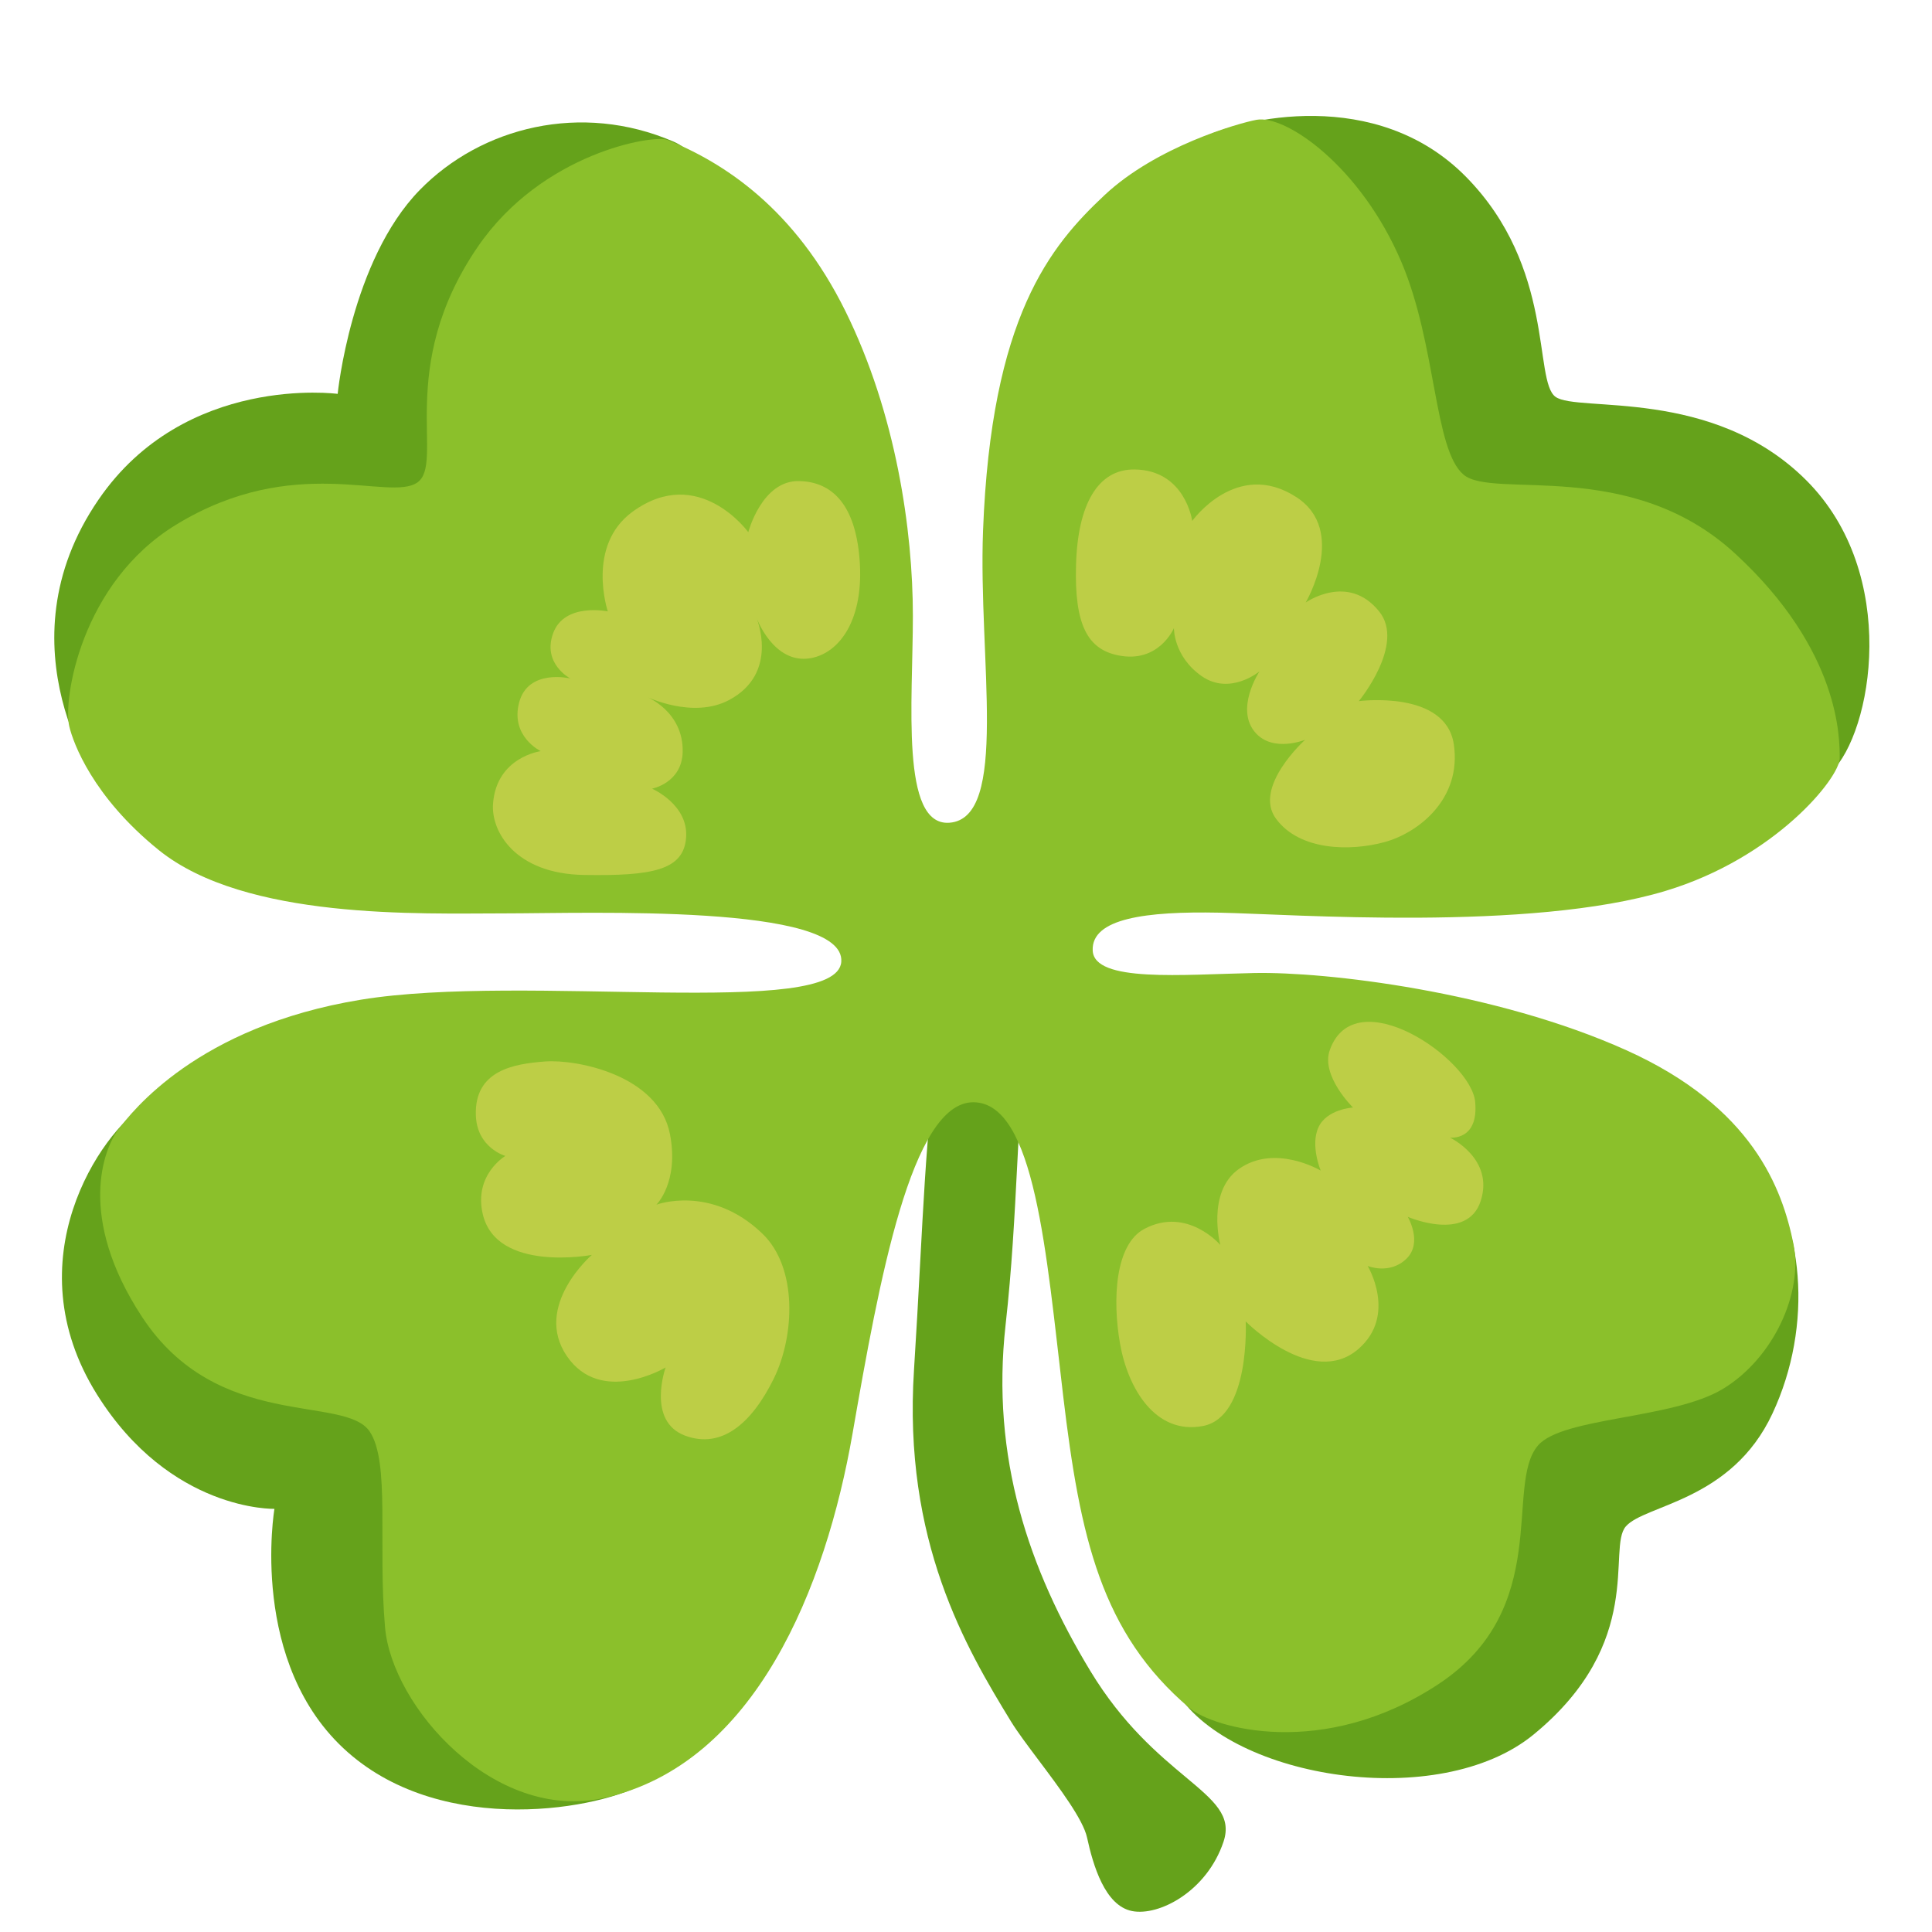
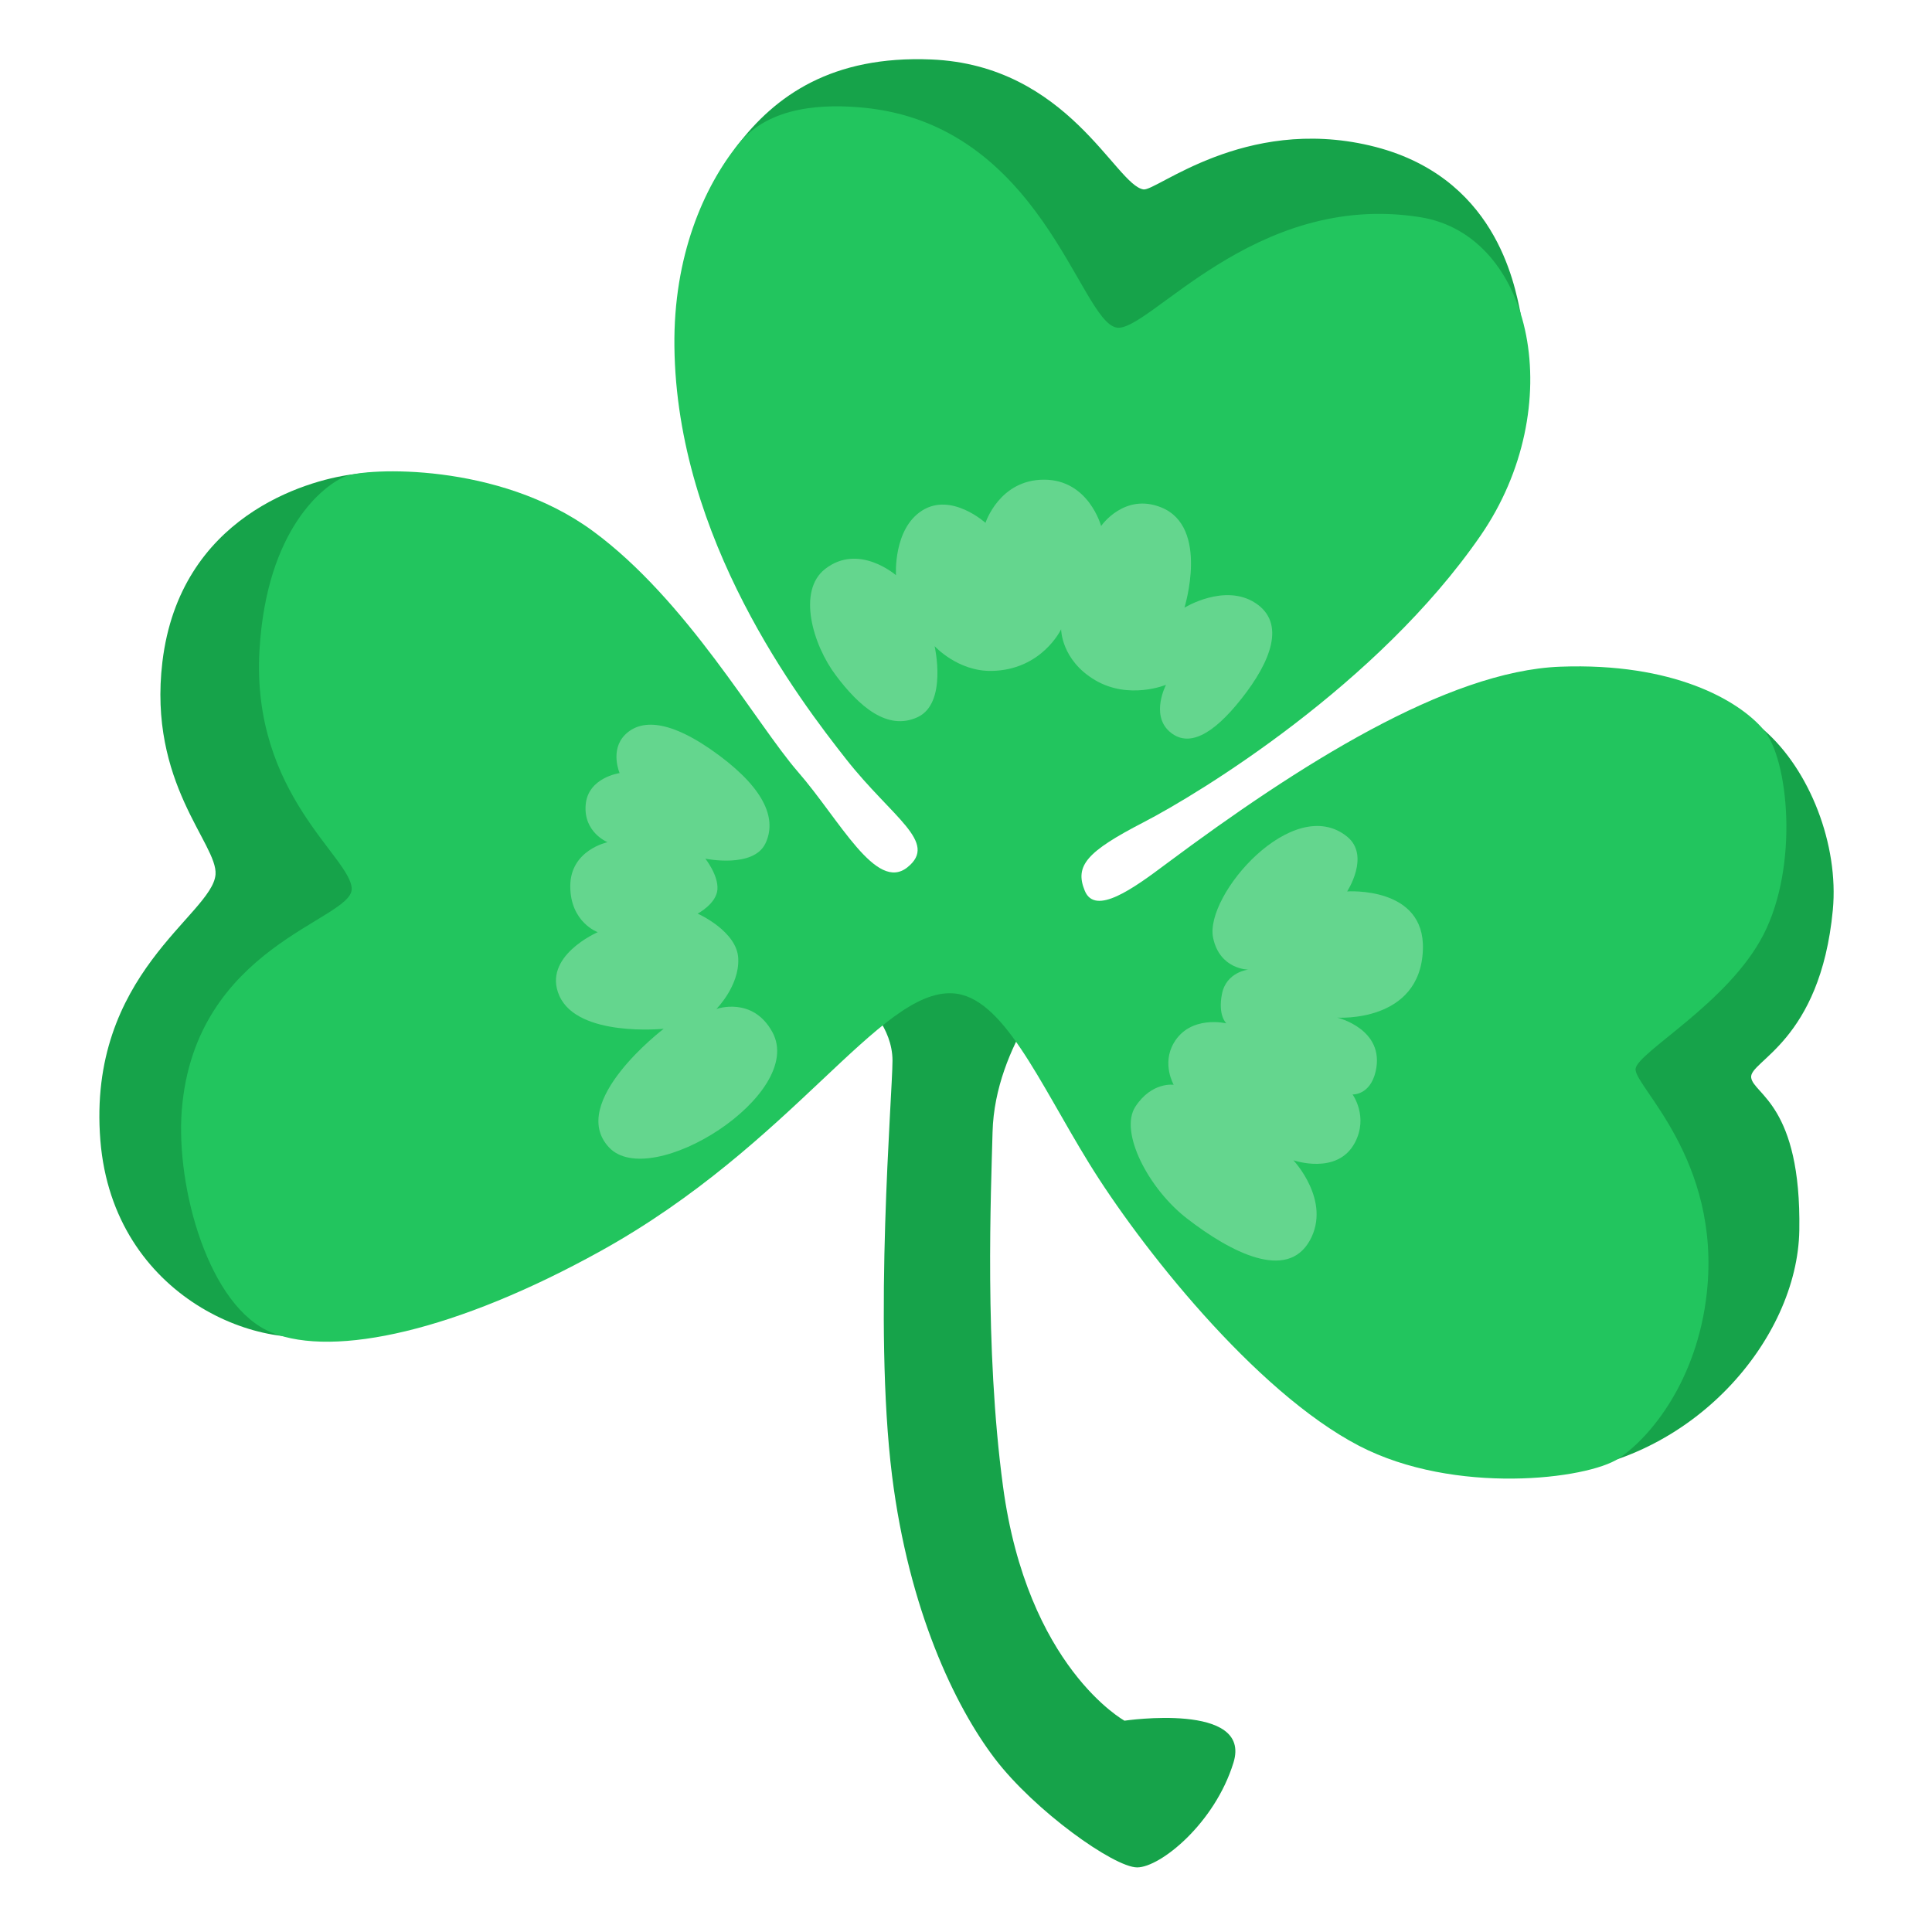
<svg xmlns="http://www.w3.org/2000/svg" width="150" height="150" viewBox="0 0 150 150" fill="none">
-   <path fill-rule="evenodd" clip-rule="evenodd" d="M80.251 79.113L73.949 77.222C72.309 81.921 71.93 88.948 71.433 98.174C71.296 100.727 71.149 103.45 70.964 106.338C70.099 119.657 75.005 127.949 78.491 133.651C78.974 134.442 79.773 135.507 80.632 136.651C82.256 138.815 84.094 141.264 84.399 142.669C84.867 144.818 85.783 147.952 87.886 148.372C89.989 148.792 93.714 146.834 94.997 142.98C95.662 140.982 94.264 139.815 92.036 137.954C89.965 136.225 87.177 133.896 84.66 129.744C79.87 121.833 76.926 113.168 78.073 102.869C78.56 98.54 78.777 94.309 78.969 90.582C79.233 85.445 79.448 81.266 80.251 79.113Z" fill="#65A21B" />
-   <path d="M93.195 10.765C96.39 9.175 106.861 6.67 113.813 13.72C120.765 20.771 119.048 29.553 120.765 30.806C122.468 32.058 132.953 30.003 140.243 37.294C147.533 44.584 145.366 56.87 142.171 59.952C138.976 63.034 107.775 40.938 107.775 40.938L93.195 10.765Z" fill="#65A21B" />
-   <path d="M26.217 30.58C26.217 30.58 27.244 20.222 32.592 14.748C37.377 9.85 45.132 7.908 52.281 10.99C61.513 14.973 42.275 44.246 42.275 44.246L7.879 61.218C7.879 61.218 -0.213 50.241 7.654 38.785C14.367 28.99 26.217 30.58 26.217 30.58Z" fill="#65A21B" />
-   <path d="M11.188 85.847C7.881 87.902 0.985 97.795 7.529 108.266C13.229 117.372 21.307 117.146 21.307 117.146C21.307 117.146 19.253 129.221 27.007 136.047C34.522 142.676 46.738 140.494 50.27 138.327C54.478 135.752 42.952 101.201 42.952 101.201L11.188 85.847Z" fill="#65A21B" />
-   <path d="M114.716 104.846C114.716 104.846 87.597 125.577 91.411 131.473C95.703 138.13 111.733 140.663 119.051 134.682C127.819 127.505 124.751 120.215 126.228 118.512C127.706 116.809 134.433 116.57 137.614 109.744C140.809 102.904 140.119 94.728 136.122 89.83C132.139 84.932 114.716 104.846 114.716 104.846Z" fill="#65A21B" />
-   <path d="M73.705 63.878C78.378 63.54 75.943 51.142 76.323 41.206C76.956 24.585 81.544 19.096 85.766 15.142C89.777 11.384 96.124 9.568 97.56 9.301C99.812 8.893 105.652 12.904 108.819 20.377C111.535 26.794 111.324 34.873 113.618 36.843C115.912 38.813 126.537 35.45 134.714 42.979C142.891 50.508 142.834 57.348 142.834 58.868C142.834 60.388 137.824 66.608 129.31 69.17C118.769 72.35 100.304 70.971 94.647 70.859C88.989 70.746 84.725 71.295 84.837 73.8C84.95 76.305 91.818 75.658 97.377 75.545C102.936 75.432 116.109 76.966 126.27 81.54C136.079 85.959 138.373 92.278 139.245 96.585C140.005 100.342 137.726 105.409 133.799 107.815C129.873 110.208 121.316 109.997 119.402 112.235C116.784 115.289 120.598 124.887 111.661 130.769C102.725 136.652 94.182 134.161 92.353 132.613C85.499 126.787 83.852 119.384 82.543 108.364C81.235 97.359 80.362 85.579 75.563 85.579C70.764 85.579 68.259 99.428 66.19 111.306C64.121 123.184 58.661 136.976 46.895 139.593C38.367 141.493 30.429 132.5 29.895 126.35C29.331 119.919 30.303 113.501 28.698 111.137C26.742 108.252 16.891 111.165 11.036 102.256C5.913 94.46 8.095 89.126 9.178 87.704C10.22 86.353 15.286 79.697 28.037 77.614C40.787 75.531 64.994 79.19 65.317 74.672C65.641 70.155 45.699 70.915 39.155 70.915C32.611 70.915 19.072 71.436 12.331 66.003C7.208 61.866 5.688 57.7 5.378 56.391C4.886 54.35 6.265 45.259 13.668 40.741C22.872 35.112 30.218 38.982 32.4 37.462C34.581 35.942 30.654 28.568 37.1 19.152C42.11 11.848 50.765 10.427 51.821 10.863C56.24 12.651 61.715 16.211 65.641 24.163C69.568 32.114 70.876 41.163 70.876 47.82C70.876 54.477 69.891 64.145 73.705 63.878Z" fill="#8BC02B" />
-   <path d="M101.374 46.779C101.374 46.779 104.654 41.206 100.657 38.602C96.027 35.591 92.564 40.446 92.564 40.446C92.564 40.446 92.03 36.491 88.075 36.449C85.246 36.421 83.67 39.151 83.543 43.866C83.403 48.581 84.486 50.396 86.78 50.874C89.975 51.55 91.143 48.764 91.143 48.764C91.143 48.764 91.101 50.959 93.296 52.493C95.492 54.027 97.786 52.127 97.786 52.127C97.786 52.127 95.816 55.097 97.518 56.94C98.912 58.432 101.332 57.433 101.332 57.433C101.332 57.433 97.237 61.12 99.081 63.583C100.924 66.06 104.837 66.102 107.482 65.384C110.128 64.666 113.506 62.021 112.873 57.785C112.239 53.548 105.498 54.435 105.498 54.435C105.498 54.435 109.143 50.016 107.074 47.469C104.654 44.457 101.374 46.779 101.374 46.779Z" fill="#BDCE46" />
-   <path d="M103.245 81.526C102.527 83.525 105.046 85.988 105.046 85.988C105.046 85.988 103.034 86.1 102.372 87.508C101.711 88.915 102.541 90.885 102.541 90.885C102.541 90.885 98.981 88.76 96.166 90.773C93.661 92.574 94.745 96.655 94.745 96.655C94.745 96.655 92.183 93.658 88.862 95.403C86.568 96.599 86.357 100.906 86.962 104.34C87.567 107.773 89.692 111.419 93.394 110.715C97.095 110.011 96.715 102.594 96.715 102.594C96.715 102.594 101.894 107.858 105.483 104.72C108.48 102.102 106.186 98.288 106.186 98.288C106.186 98.288 107.875 98.992 109.184 97.739C110.493 96.487 109.297 94.474 109.297 94.474C109.297 94.474 113.927 96.487 114.968 93.222C116.01 89.956 112.576 88.324 112.576 88.324C112.576 88.324 114.813 88.591 114.532 85.551C114.222 82.216 105.201 76.024 103.245 81.526Z" fill="#BDCE46" />
-   <path d="M50.961 93.531C50.961 93.531 52.734 91.8 52.017 88.057C51.13 83.469 44.783 82.23 42.32 82.413C39.857 82.596 36.845 83.117 36.944 86.565C37.014 89.126 39.238 89.746 39.238 89.746C39.238 89.746 36.775 91.195 37.478 94.249C38.534 98.837 45.951 97.43 45.951 97.43C45.951 97.43 41.363 101.398 44.009 105.283C46.654 109.167 51.679 106.169 51.679 106.169C51.679 106.169 50.187 110.335 53.185 111.461C56.013 112.516 58.349 110.532 60.066 107.056C61.713 103.72 61.938 98.401 59.18 95.769C55.197 91.941 50.961 93.531 50.961 93.531Z" fill="#BDCE46" />
-   <path d="M49.132 39.714C45.473 42.36 47.19 47.468 47.19 47.468C47.19 47.468 43.84 46.765 42.954 49.143C42.067 51.522 44.277 52.676 44.277 52.676C44.277 52.676 41.011 51.888 40.308 54.533C39.604 57.179 41.983 58.319 41.983 58.319C41.983 58.319 38.563 58.77 38.281 62.372C38.098 64.582 40.04 67.847 45.332 67.931C50.624 68.016 53.087 67.579 53.27 65.018C53.453 62.457 50.624 61.232 50.624 61.232C50.624 61.232 52.932 60.796 53.002 58.404C53.087 55.223 50.173 54.083 50.173 54.083C50.173 54.083 53.776 55.856 56.605 54.35C60.574 52.239 58.716 47.919 58.716 47.919C58.716 47.919 60.039 51.62 62.952 51.099C65.19 50.691 67.104 48.102 66.738 43.429C66.372 38.757 64.275 37.406 62.065 37.35C59.152 37.265 58.097 41.318 58.097 41.318C58.097 41.318 54.255 36.013 49.132 39.714Z" fill="#BDCE46" />
+   <path d="M82.441 75.527L75.211 72.609L67.195 77.906C67.195 77.906 69.293 79.746 69.293 82.348C69.293 84.949 67.793 102.809 69.258 114.563C70.559 124.969 74.133 132.457 77.227 136.523C80.32 140.59 86.496 144.984 88.289 144.984C90.082 144.984 94.312 141.574 95.766 136.852C97.231 132.129 87.305 133.594 87.305 133.594C87.305 133.594 79.758 129.445 77.871 115.383C76.418 104.602 76.945 92.461 77.062 87.891C77.238 81.059 82.441 75.527 82.441 75.527Z" fill="#16A34A" />
+   <path d="M33.879 40.536C33.879 40.536 35.554 35.708 27.258 36.844C23.812 37.313 13.969 40.078 12.609 51.387C11.473 60.821 16.91 65.532 16.734 67.887C16.512 71.028 6.75 75.586 7.793 88.547C8.789 100.852 20.59 105.329 26.285 103.372C36.691 99.786 33.879 40.536 33.879 40.536Z" fill="#16A34A" />
+   <path d="M64.229 30.808C64.229 30.808 53.635 16.054 57.209 11.344C60.198 7.406 64.615 4.301 72.291 4.617C82.932 5.051 86.612 14.379 88.78 14.707C89.776 14.859 96.584 9.011 106.346 11.297C116.108 13.582 117.573 22.031 118.053 24.304C118.534 26.578 64.229 30.808 64.229 30.808Z" fill="#16A34A" />
+   <path d="M117.737 68.695C117.737 68.695 133.347 53.567 136.933 56.66C140.507 59.754 142.78 65.602 142.3 70.653C141.327 80.895 135.796 82.359 135.96 83.66C136.124 84.961 139.862 85.77 139.698 95.531C139.558 103.934 131.437 113.59 120.222 114.399C108.995 115.219 114.491 74.074 117.737 68.695Z" fill="#16A34A" />
+   <path d="M70.454 67.336C72.88 65.391 69.271 63.492 65.697 58.946C62.111 54.387 52.525 41.883 52.361 26.895C52.279 19.899 54.634 14.531 57.306 11.203C59.755 8.145 64.138 8.086 66.997 8.356C80.825 9.656 83.802 24.856 86.673 25.43C89.111 25.922 97.337 14.789 110.275 16.863C119.064 18.27 121.829 31.629 114.939 41.602C106.97 53.145 93.177 61.571 88.782 63.844C84.388 66.117 83.415 67.207 84.224 69.164C85.032 71.121 87.986 68.989 90.564 67.055C100.806 59.414 112.361 52.09 121.138 51.762C129.915 51.434 134.966 54.364 136.911 56.637C138.868 58.91 139.677 67.207 136.911 72.575C134.181 77.883 127.15 81.68 126.986 82.981C126.821 84.281 133.653 89.977 132.517 100.383C131.767 107.203 128.122 111.61 125.685 113.227C123.247 114.856 112.946 116.11 105.517 112.254C97.384 108.024 88.443 96.645 84.54 90.293C80.638 83.953 77.861 77.344 73.97 77.121C68.275 76.793 61.607 88.828 46.642 97.125C35.474 103.313 25.982 105.422 21.107 103.465C16.232 101.508 13.653 92.262 14.111 86.227C15.107 73.418 27.306 71.461 27.306 69.024C27.306 66.586 19.501 61.7 20.146 50.485C20.697 41.028 25.185 37.641 26.814 36.985C28.443 36.328 38.685 35.848 46.009 41.215C53.333 46.582 58.7 56.18 61.947 59.918C65.204 63.657 68.017 69.293 70.454 67.336Z" fill="#22C55E" />
+   <path d="M69.564 44.66C69.564 44.66 66.67 42.129 64.056 44.18C61.888 45.879 63.095 50.051 64.9 52.441C66.693 54.832 68.896 56.777 71.252 55.676C73.572 54.586 72.564 50.168 72.564 50.168C72.564 50.168 74.357 52.137 76.994 52.09C80.896 52.02 82.385 48.855 82.385 48.855C82.385 48.855 82.385 51.246 85.021 52.805C87.658 54.363 90.529 53.168 90.529 53.168C90.529 53.168 89.334 55.441 90.763 56.766C92.205 58.078 94.115 57.129 96.388 54.246C98.662 51.375 99.857 48.375 97.466 46.816C95.076 45.258 91.959 47.18 91.959 47.18C91.959 47.18 93.916 40.922 90.166 39.398C87.283 38.227 85.49 40.84 85.49 40.84C85.49 40.84 84.529 37.242 81.06 37.242C77.591 37.242 76.513 40.594 76.513 40.594C76.513 40.594 73.877 38.203 71.603 39.633C69.33 41.062 69.564 44.66 69.564 44.66Z" fill="#64D68E" />
+   <path d="M94.185 72.809C94.701 75.281 96.916 75.281 96.916 75.281C96.916 75.281 95.216 75.457 94.876 77.156C94.537 78.856 95.216 79.453 95.216 79.453C95.216 79.453 92.404 78.773 91.126 80.988C90.189 82.606 91.126 84.223 91.126 84.223C91.126 84.223 89.427 83.965 88.15 85.922C86.873 87.879 89.169 92.297 92.158 94.606C95.568 97.242 99.927 99.492 101.697 96.305C103.396 93.234 100.419 90.082 100.419 90.082C100.419 90.082 103.83 91.278 105.189 88.723C106.267 86.695 105.013 84.973 105.013 84.973C105.013 84.973 106.373 85.055 106.806 83.18C107.556 79.898 103.83 79.008 103.83 79.008C103.83 79.008 110.275 79.442 110.474 73.723C110.65 68.778 104.591 69.211 104.591 69.211C104.591 69.211 106.408 66.434 104.591 64.957C100.408 61.559 93.505 69.504 94.185 72.809Z" fill="#64D68E" />
+   <path d="M59.428 65.484C60.283 63.691 59.51 61.394 55.853 58.664C51.963 55.769 49.724 55.851 48.529 57.046C47.334 58.242 48.107 60.023 48.107 60.023C48.107 60.023 45.635 60.363 45.471 62.496C45.295 64.628 47.17 65.39 47.17 65.39C47.17 65.39 44.275 65.988 44.275 68.8C44.275 71.613 46.408 72.374 46.408 72.374C46.408 72.374 42.06 74.249 43.431 77.32C44.873 80.554 51.529 79.874 51.529 79.874C51.529 79.874 44.029 85.582 47.275 89.074C50.51 92.566 62.603 84.949 59.967 80.132C58.431 77.32 55.619 78.339 55.619 78.339C55.619 78.339 57.412 76.546 57.318 74.425C57.236 72.293 54.166 70.933 54.166 70.933C54.166 70.933 55.619 70.171 55.701 69.058C55.783 67.945 54.764 66.668 54.764 66.668C54.764 66.668 58.49 67.441 59.428 65.484Z" fill="#64D68E" />
</svg>
